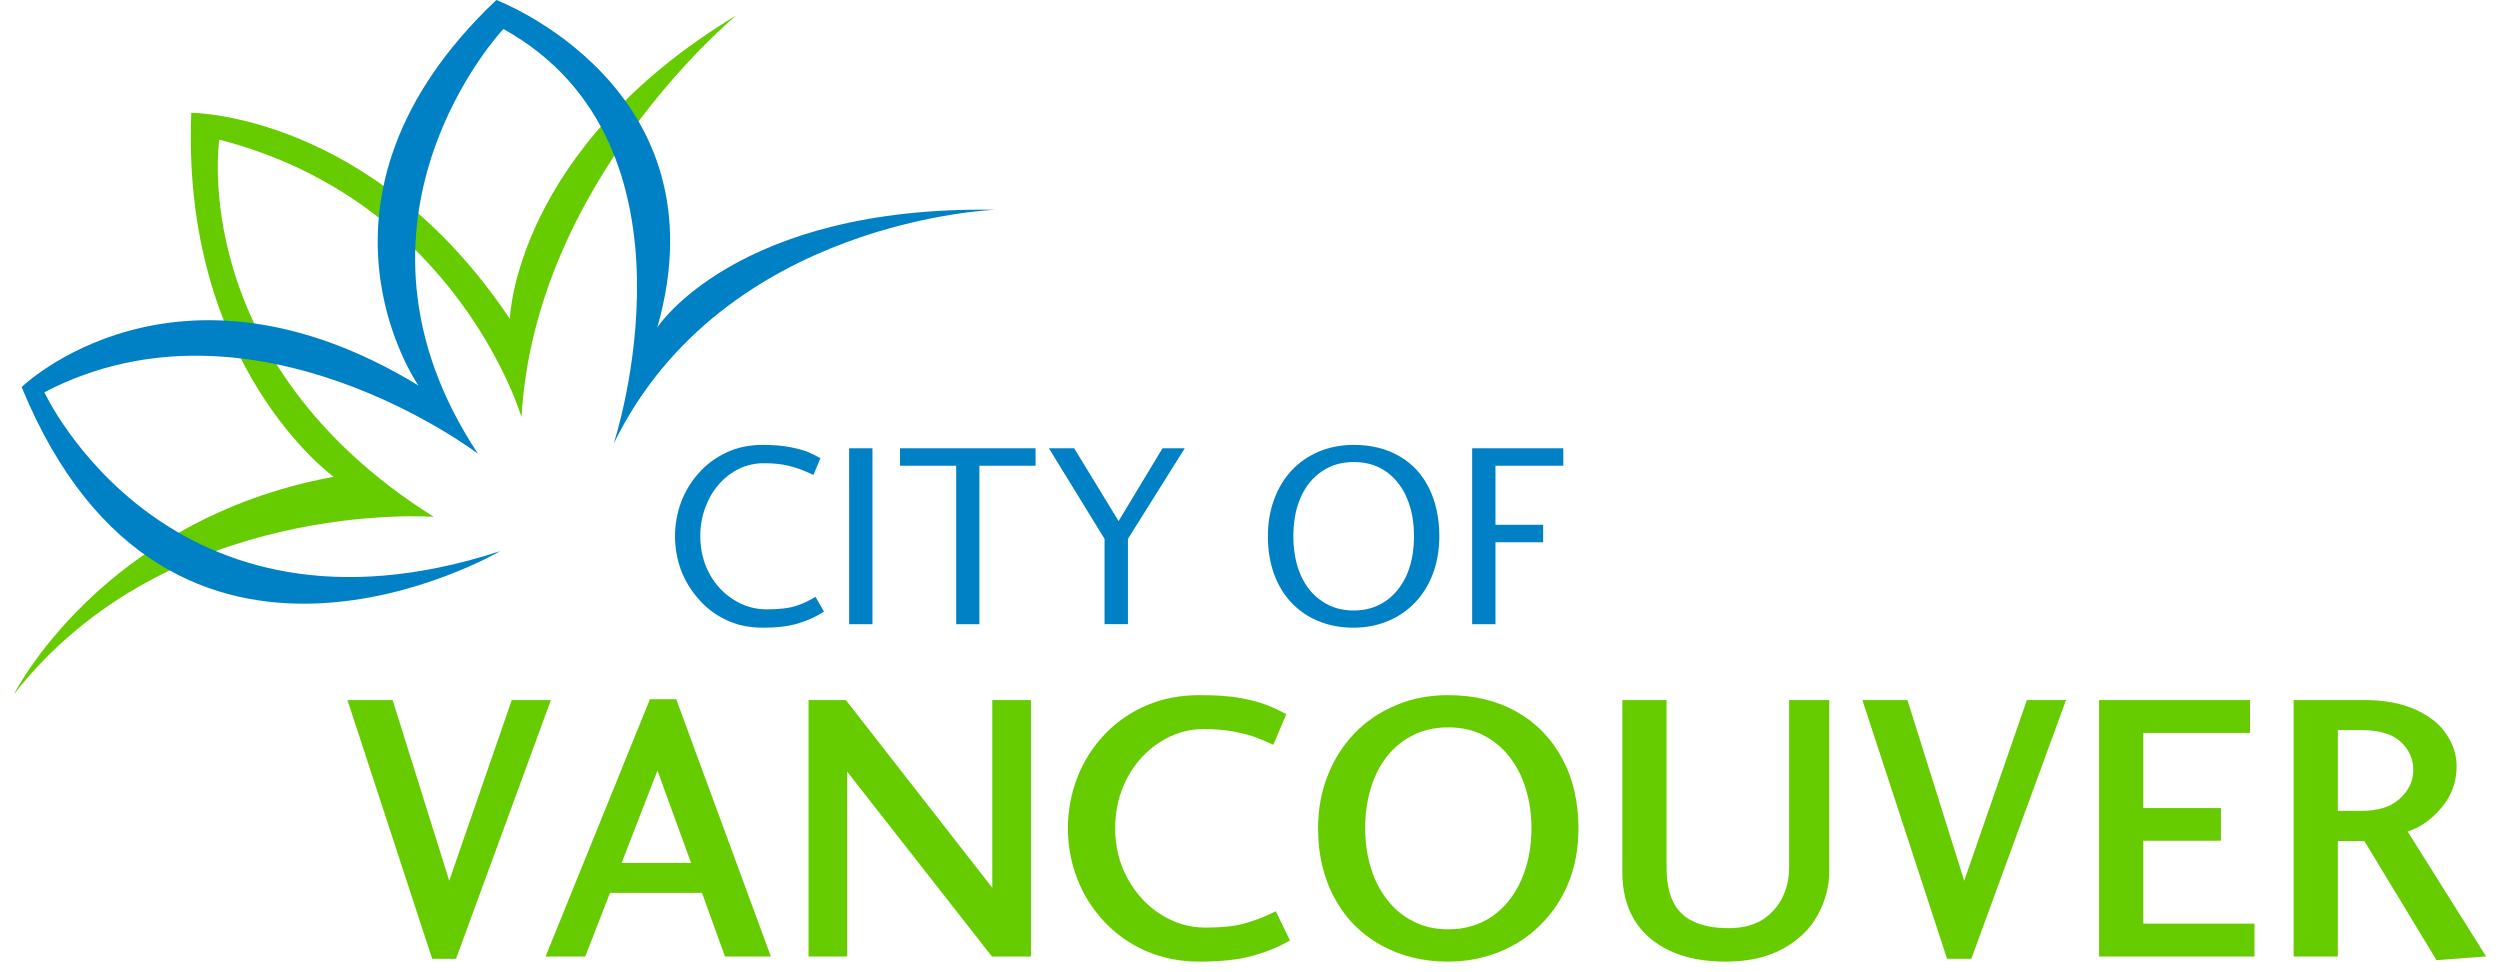
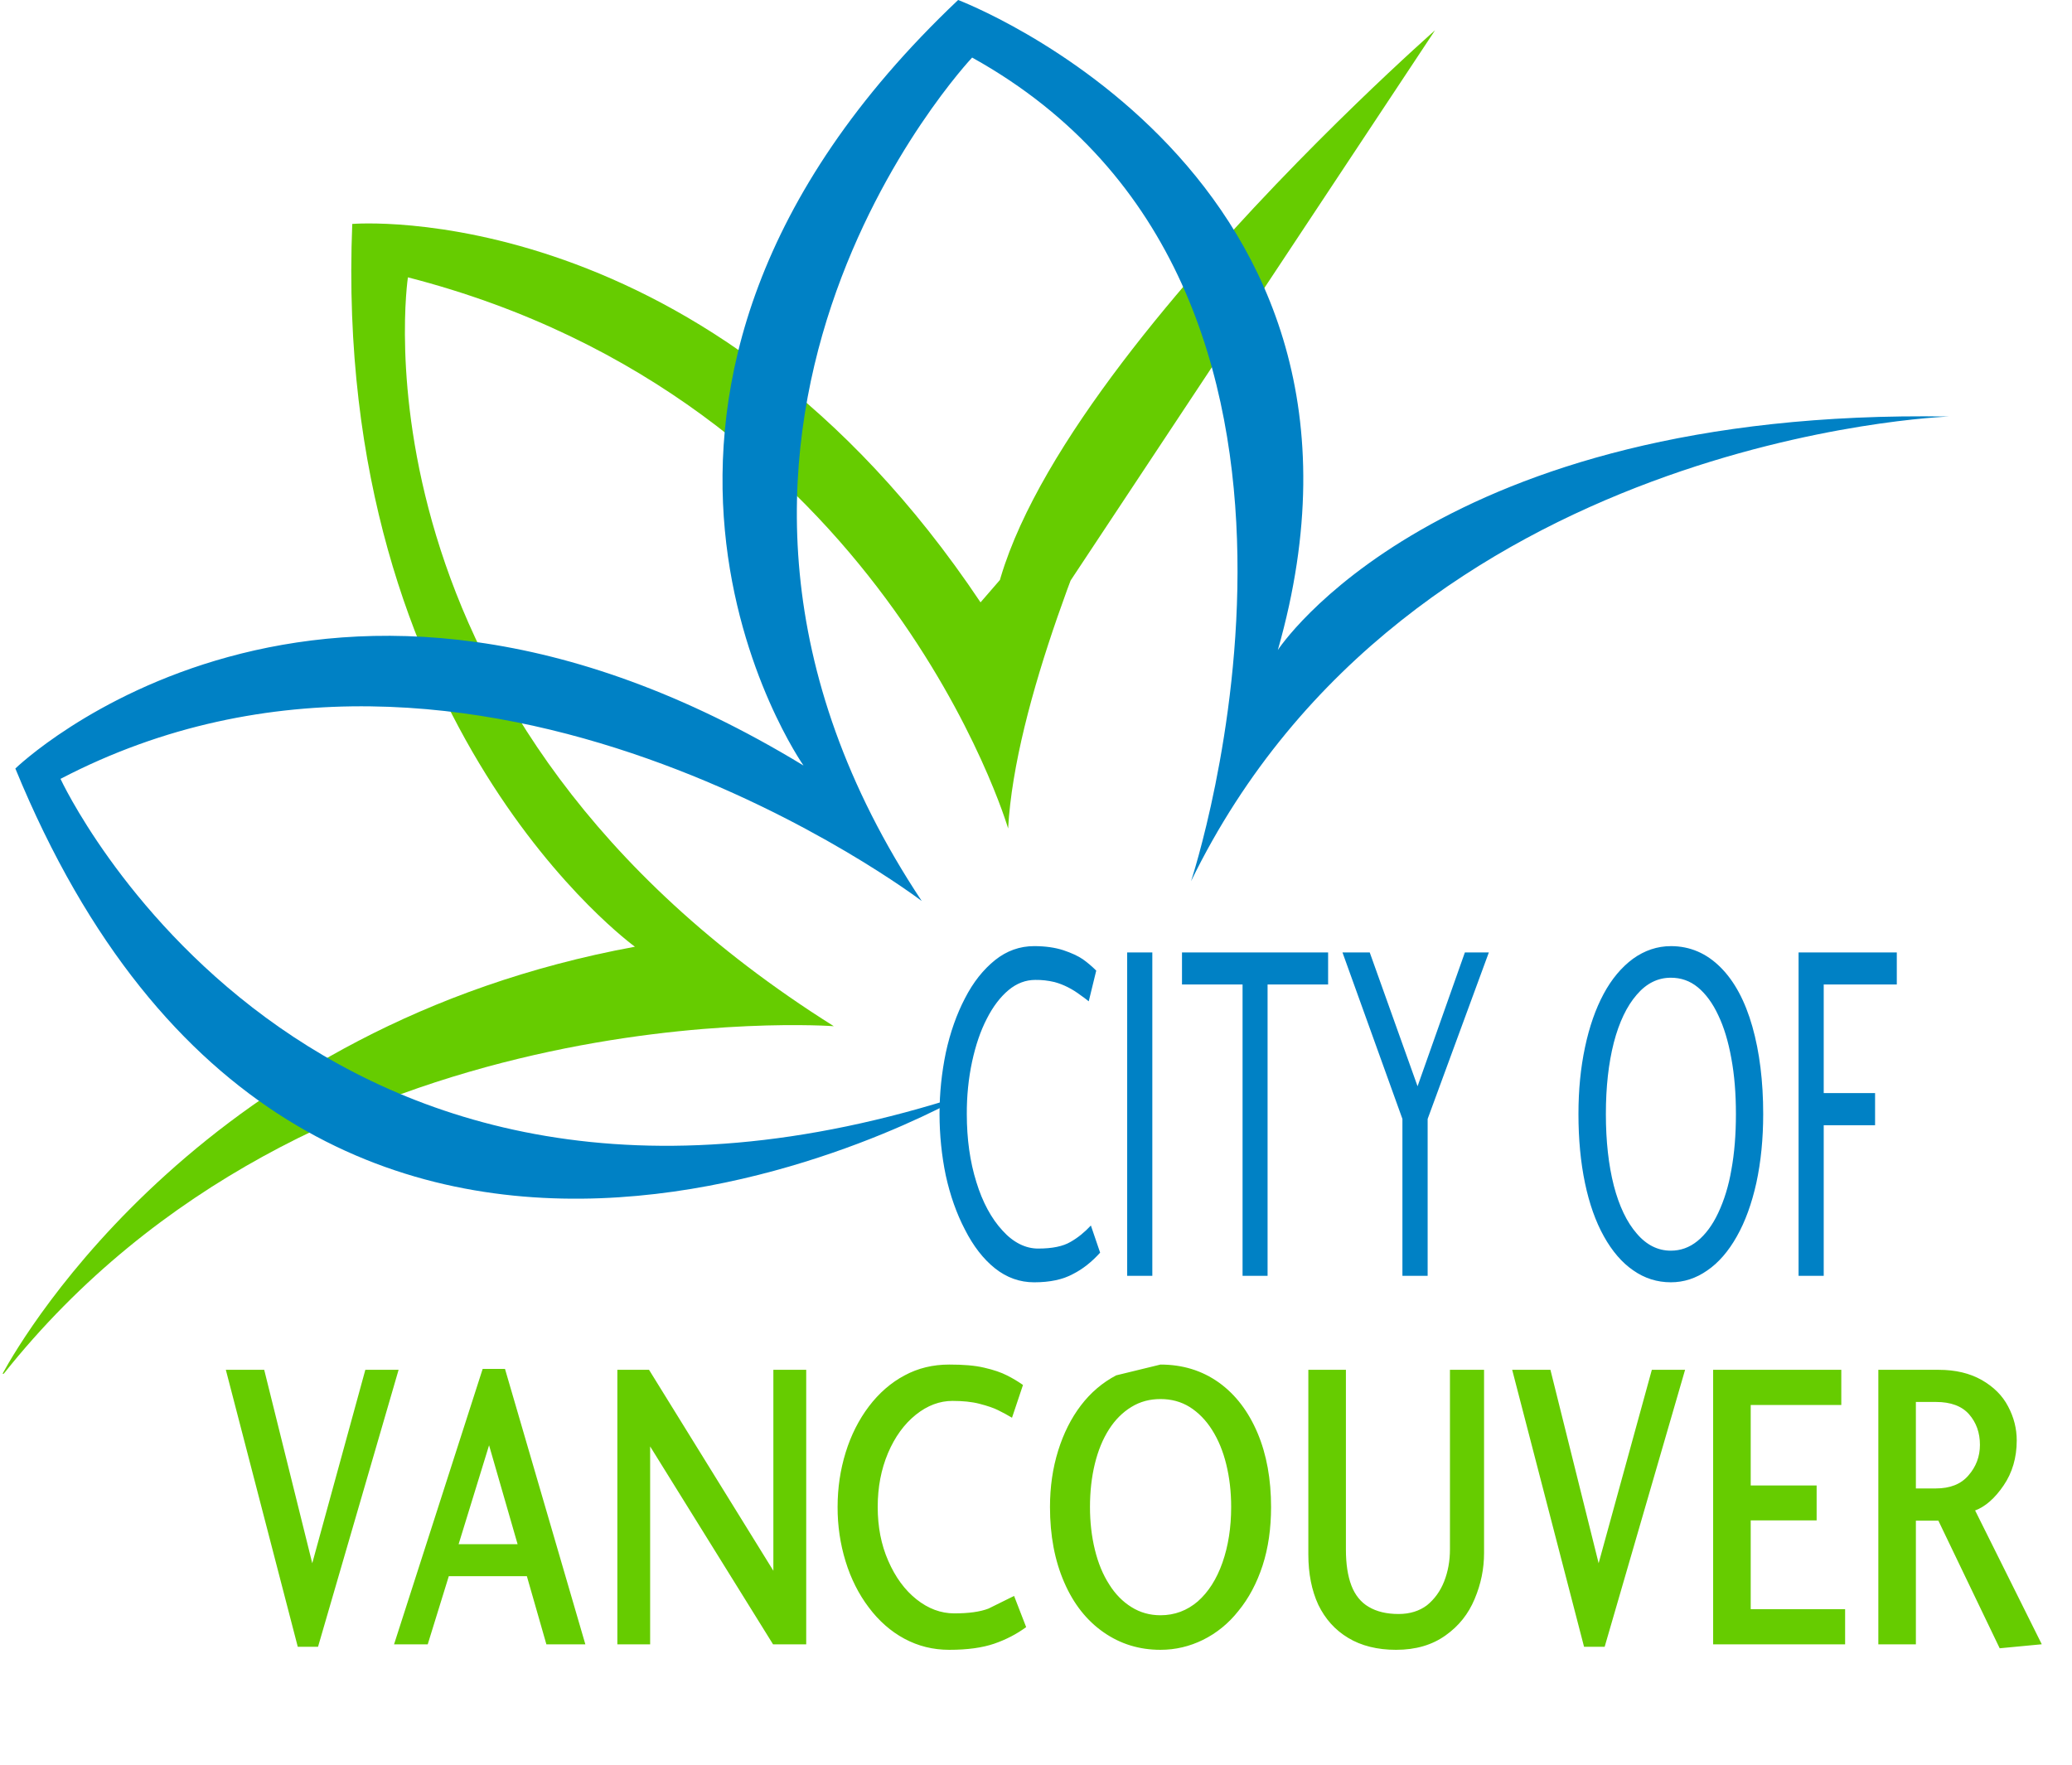
- <svg xmlns="http://www.w3.org/2000/svg" height="972" viewBox="0 0 255.916 100.619" width="2500">
-   <text transform="matrix(1.25 0 0 1.25 278.154 833.413)">
-     <tspan fill="#231f20" font-family="CharlotteSansBookLetPlain" font-size="8" x="0 4.104 6.984 10.624 14.632 18.88 22.52 25.176 29.424 32.624 34.648 41 44.64 48.648 52.608 56.248 57.976 60 63.504 65.528 70.616 72.344 75.224 79.096 81.12 85.408 87.64 89.664 94.176 97.816 101.824 105.328 109.616 113.576 116.976 120.744 123.4 125.424 129.352 135.056 139.304 141.032 144.8 150.504 158.6" y="0">Standards Manual • City of Vancouver Emblem 2</tspan>
-   </text>
-   <path d="m82.974 61.78.888 1.528a9.879 9.879 0 0 1 -2.598 1.2c-.98.316-2.231.47-3.739.47-1.384 0-2.637-.264-3.752-.782a8.595 8.595 0 0 1 -2.902-2.191 9.615 9.615 0 0 1 -1.837-3.047 10.383 10.383 0 0 1 -.599-3.453c0-1.186.209-2.335.604-3.457a9.574 9.574 0 0 1 1.839-3.06c.8-.915 1.767-1.62 2.895-2.152 1.115-.521 2.368-.785 3.752-.785 1.066 0 2 .079 2.797.229.787.155 1.414.324 1.876.509.46.191.886.405 1.29.641l-.72 1.728a14.53 14.53 0 0 0 -.775-.34 10.122 10.122 0 0 0 -2.502-.742 12.528 12.528 0 0 0 -1.858-.123c-.907 0-1.768.185-2.562.57a6.596 6.596 0 0 0 -2.091 1.613c-.611.689-1.076 1.497-1.419 2.424a8.379 8.379 0 0 0 -.506 2.945c0 1.401.302 2.681.924 3.84a7.073 7.073 0 0 0 2.507 2.72 6.227 6.227 0 0 0 3.441 1.013c1.337 0 2.377-.125 3.1-.378a8.978 8.978 0 0 0 1.947-.92m3.487 2.833h2.415v-18.208h-2.416zm5.265-16.404v-1.804h14.036v1.804h-5.815v16.404h-2.403v-16.404zm27.175-1.804h2.302l-5.88 9.375v8.832h-2.423v-8.832l-5.759-9.375h2.618l4.595 7.536zm19.785 1.425c-1.233 0-2.332.307-3.282.96-.949.64-1.684 1.539-2.198 2.695-.505 1.159-.762 2.489-.762 4.02 0 1.524.257 2.869.762 4.029.514 1.156 1.249 2.057 2.198 2.695.95.656 2.049.968 3.282.968.924 0 1.774-.173 2.549-.54a5.641 5.641 0 0 0 1.995-1.58 6.934 6.934 0 0 0 1.269-2.432c.294-.936.437-1.986.437-3.14 0-1.16-.143-2.196-.443-3.143-.292-.948-.71-1.757-1.257-2.423a5.591 5.591 0 0 0 -1.958-1.569c-.768-.37-1.632-.54-2.592-.54zm0-1.779c1.842 0 3.435.406 4.783 1.2 1.332.78 2.352 1.894 3.047 3.331.693 1.434 1.04 3.084 1.04 4.923 0 1.397-.221 2.694-.658 3.876-.444 1.171-1.07 2.184-1.878 3.016a8.043 8.043 0 0 1 -2.835 1.913c-1.086.446-2.251.667-3.499.667-1.32 0-2.527-.223-3.618-.673a7.935 7.935 0 0 1 -2.815-1.913c-.792-.83-1.397-1.831-1.814-2.995-.421-1.177-.629-2.471-.629-3.891 0-1.361.208-2.601.629-3.76.417-1.158 1.015-2.159 1.789-3.003.766-.837 1.71-1.498 2.822-1.98 1.113-.468 2.328-.71 3.636-.71m14.684 18.561h-2.416v-18.208h9.436v1.804h-7.02v6.116h4.933v1.811h-4.933z" fill="#0081c5" />
-   <path d="m55.59 72.467-9.821 26.783h-2.471l-8.77-26.783h4.678l5.858 18.705 6.472-18.705zm14.508 16.862-3.478-9.566-3.712 9.566zm-8.388 3.097-2.57 6.592h-4.105l10.805-26.64h2.721l9.799 26.64h-4.75l-2.381-6.592zm39.57-19.959h4.004v26.55h-4.04l-14.987-19.14v19.14h-3.997v-26.55h3.862l15.158 19.433zm29.347 21.867 1.472 3.015c-1.145.667-2.446 1.207-3.898 1.604-1.45.392-3.265.592-5.472.592-1.99 0-3.805-.362-5.474-1.074a12.88 12.88 0 0 1 -4.346-3.027 13.417 13.417 0 0 1 -2.824-4.454 14.294 14.294 0 0 1 -.975-5.255c0-1.849.329-3.596.986-5.281a13.51 13.51 0 0 1 2.823-4.441 12.894 12.894 0 0 1 4.336-2.995c1.669-.718 3.484-1.058 5.474-1.058 1.687 0 3.108.083 4.266.304 1.161.211 2.084.465 2.766.745.684.27 1.334.579 1.951.924l-1.338 3.168a25.474 25.474 0 0 0 -1.735-.745c-.52-.202-1.259-.405-2.22-.601-.953-.197-2.055-.281-3.303-.281-1.556 0-3.045.436-4.461 1.332-1.423.908-2.554 2.137-3.4 3.713-.843 1.587-1.254 3.311-1.254 5.216 0 1.908.421 3.65 1.285 5.204.864 1.58 2.013 2.824 3.448 3.727 1.425.898 2.961 1.355 4.597 1.355 1.754 0 3.136-.148 4.169-.461a17.608 17.608 0 0 0 3.127-1.226m17.847-19.039c-1.299 0-2.481.244-3.548.766a7.879 7.879 0 0 0 -2.722 2.16c-.753.933-1.332 2.04-1.729 3.329-.395 1.286-.595 2.679-.595 4.185 0 1.466.2 2.843.595 4.124.398 1.299.981 2.416 1.75 3.362a7.771 7.771 0 0 0 2.717 2.195c1.055.523 2.233.787 3.532.787 1.734 0 3.247-.457 4.545-1.337 1.283-.896 2.298-2.143 3.013-3.758.705-1.598 1.06-3.388 1.06-5.373 0-1.466-.2-2.836-.595-4.115-.393-1.282-.976-2.397-1.74-3.35a8.096 8.096 0 0 0 -2.713-2.202c-1.063-.524-2.255-.773-3.57-.773zm0-3.335c2.681 0 5.049.568 7.122 1.739 2.045 1.166 3.605 2.804 4.713 4.881 1.11 2.084 1.647 4.473 1.647 7.155 0 2.075-.335 3.956-1.035 5.666-.705 1.709-1.69 3.172-2.945 4.383-1.211 1.219-2.667 2.149-4.315 2.797-1.63.637-3.366.964-5.187.964-2.589 0-4.901-.567-6.939-1.697-2.047-1.13-3.651-2.73-4.796-4.828-1.155-2.102-1.735-4.522-1.735-7.285 0-1.956.331-3.754.995-5.449.664-1.685 1.584-3.138 2.779-4.381 1.193-1.239 2.626-2.206 4.297-2.902 1.66-.714 3.464-1.043 5.399-1.043m39.449.507v17.715c0 1.54-.383 3.015-1.152 4.453-.748 1.427-1.917 2.607-3.55 3.521-1.625.918-3.604 1.389-6.036 1.389-2.261 0-4.231-.388-5.819-1.15-1.614-.765-2.817-1.841-3.655-3.213-.804-1.383-1.21-3.008-1.21-4.86v-17.856h4.58v17.37c0 1.41.224 2.564.665 3.485a4.28 4.28 0 0 0 2.115 2.07c.965.458 2.179.69 3.64.69 1.38 0 2.54-.29 3.469-.848.905-.587 1.616-1.348 2.089-2.303.474-.96.706-1.992.706-3.094v-17.37zm24.508 0-9.804 26.783h-2.513l-8.762-26.783h4.662l5.878 18.705 6.487-18.705zm19.51 23.144v3.407h-16.089v-26.55h15.624v3.403h-11.044v7.779h8.037v3.379h-8.037v8.582zm8.628-11.672h2.431c1.726 0 3.059-.405 3.979-1.26.925-.839 1.399-1.828 1.399-2.954 0-1.185-.449-2.16-1.328-2.96-.88-.79-2.222-1.189-4.031-1.189h-2.451zm15.347 15.069-5.13.388-7.475-12.34h-2.742v11.962h-4.577v-26.55h7.36c2.058 0 3.778.332 5.235.98 1.47.668 2.537 1.513 3.223 2.558.702 1.047 1.054 2.138 1.054 3.292 0 1.668-.542 3.123-1.6 4.352-1.06 1.238-2.228 2.051-3.473 2.419zm-181.117-97.428s-20.899 17.157-22.252 41.611c0 0-6.56-22.374-31.285-28.732 0 0-3.47 22.907 22.198 39.04 0 0-27.475-2.042-43.46 18.366 0 0 9.086-18.089 33.095-22.509 0 0-15.791-11.39-14.734-37.681 0 0 18.744.036 32.978 21.334 0 0 .481-17.578 23.46-31.429" fill="#6c0" />
-   <path d="m101.584 21.716s-28.174.985-39.503 24.225c0 0 10.25-30.911-11.41-42.94 0 0-18.675 19.784-2.626 43.973 0 0-23.201-17.688-44.891-6.369 0 0 12.775 27.681 47.184 16.448 0 0-34.314 20.105-49.538-16.987 0 0 15.919-15.463 41.081-.157 0 0-13.615-19.388 8.06-39.909 0 0 23.775 8.979 16.664 33.889 0 0 8.196-12.63 34.979-12.173" fill="#0081c5" />
+ <svg xmlns="http://www.w3.org/2000/svg" id="eqsH9pgiYXf1" viewBox="0 0 108 92" shape-rendering="geometricPrecision" text-rendering="geometricPrecision" project-id="be4d1c9130a04698b50b2fc80328aa06" export-id="8aad3bb87a4645928e6e616ccc322731" cached="false">
+   <path d="M82.974,61.78l.888,1.528c-.803.524-1.678.928-2.598,1.2-.98.316-2.231.47-3.739.47-1.384,0-2.637-.264-3.752-.782-1.113-.515-2.102-1.262-2.902-2.191-.797-.893-1.42-1.926-1.837-3.047-.394-1.109-.596-2.276-.599-3.453c0-1.186.209-2.335.604-3.457.416-1.126,1.04-2.164,1.839-3.06.8-.915,1.767-1.62,2.895-2.152c1.115-.521,2.368-.785,3.752-.785c1.066,0,2,.079,2.797.229.787.155,1.414.324,1.876.509.46.191.886.405,1.29.641l-.72,1.728c-.255-.121-.513-.234-.775-.34-.798-.354-1.639-.604-2.502-.742-.615-.087-1.236-.128-1.858-.123-.907,0-1.768.185-2.562.57-.799.391-1.51.94-2.091,1.613-.611.689-1.076,1.497-1.419,2.424-.344.943-.515,1.941-.506,2.945c0,1.401.302,2.681.924,3.84.58,1.113,1.445,2.052,2.507,2.72c1.023.668,2.219,1.02,3.441,1.013c1.337,0,2.377-.125,3.1-.378.684-.227,1.337-.536,1.947-.92m3.487,2.833h2.415v-18.208h-2.416l.001,18.208Zm5.265-16.404v-1.804h14.036v1.804h-5.815v16.404h-2.403v-16.404h-5.818Zm27.175-1.804h2.302l-5.88,9.375v8.832h-2.423v-8.832l-5.759-9.375h2.618l4.595,7.536l4.547-7.536Zm19.785,1.425c-1.233,0-2.332.307-3.282.96-.949.64-1.684,1.539-2.198,2.695-.505,1.159-.762,2.489-.762,4.02c0,1.524.257,2.869.762,4.029.514,1.156,1.249,2.057,2.198,2.695.95.656,2.049.968,3.282.968.924,0,1.774-.173,2.549-.54.777-.368,1.459-.908,1.995-1.58.581-.718,1.012-1.545,1.269-2.432.294-.936.437-1.986.437-3.14c0-1.16-.143-2.196-.443-3.143-.292-.948-.71-1.757-1.257-2.423-.525-.665-1.195-1.201-1.958-1.569-.768-.37-1.632-.54-2.592-.54Zm0-1.779c1.842,0,3.435.406,4.783,1.2c1.332.78,2.352,1.894,3.047,3.331.693,1.434,1.04,3.084,1.04,4.923c0,1.397-.221,2.694-.658,3.876-.444,1.171-1.07,2.184-1.878,3.016-.797.834-1.764,1.486-2.835,1.913-1.086.446-2.251.667-3.499.667-1.32,0-2.527-.223-3.618-.673-1.066-.427-2.026-1.079-2.815-1.913-.792-.83-1.397-1.831-1.814-2.995-.421-1.177-.629-2.471-.629-3.891c0-1.361.208-2.601.629-3.76.417-1.158,1.015-2.159,1.789-3.003.766-.837,1.71-1.498,2.822-1.98c1.113-.468,2.328-.71,3.636-.71M153.37,64.613h-2.416v-18.208h9.436v1.804h-7.02v6.116h4.933v1.811h-4.933v8.477Z" transform="matrix(.542618 0 0 0.926007 11.83755 6.681323)" fill="#0081c5" />
+   <path d="M52.058,35.92C47.904,25.184,74.799,1.58,74.799,1.58L52.058,35.92ZM52.547,43.191c0,0-6.56-22.374-31.285-28.732c0,0-3.47,22.907,22.198,39.04c0,0-27.252-2.025-43.264,18.118h-.064C1.326,69.433,10.744,53.471,33.095,49.356c0,0-15.791-11.39-14.734-37.681c0,0,18.514-1.57,32.748,19.728l8.082-9.337C56.823,27.356,52.907,36.681,52.547,43.191Z" fill="#6c0" />
+   <path d="M101.584,21.716c0,0-28.174.985-39.503,24.225c0,0,10.25-30.911-11.41-42.94c0,0-18.675,19.784-2.626,43.973c0,0-23.201-17.688-44.891-6.369c0,0,12.775,27.681,47.184,16.448c0,0-34.314,20.105-49.538-16.987c0,0,15.919-15.463,41.081-.157c0,0-13.615-19.388,8.06-39.909c0,0,23.775,8.979,16.664,33.889c0,0,8.196-12.63,34.979-12.173" fill="#0081c5" />
+   <g transform="matrix(.427543 0 0 0.539107 4.241919 35.93852)">
+     <path d="M55.59,72.467L45.769,99.25h-2.471l-8.77-26.783h4.678l5.858,18.705l6.472-18.705h4.054ZM70.098,89.329L66.62,79.763l-3.712,9.566h7.19ZM61.71,92.426l-2.57,6.592h-4.105L65.84,72.378h2.721l9.799,26.64h-4.75l-2.381-6.592h-9.519Zm39.57-19.959h4.004v26.55h-4.04L86.257,79.877v19.14h-3.997v-26.55h3.862L101.28,91.9v-19.433Zm29.347,21.867l1.472,3.015c-1.145.667-2.446,1.207-3.898,1.604-1.45.392-3.265.592-5.472.592-1.99,0-3.805-.362-5.474-1.074-1.643-.697-3.123-1.728-4.346-3.027-1.227-1.283-2.187-2.797-2.824-4.454-.653-1.675-.983-3.458-.975-5.255c0-1.849.329-3.596.986-5.281.641-1.651,1.6-3.16,2.823-4.441c1.224-1.286,2.7-2.306,4.336-2.995c1.669-.718,3.484-1.058,5.474-1.058c1.687,0,3.108.083,4.266.304c1.161.211,2.084.465,2.766.745.684.27,1.334.579,1.951.924l-1.338,3.168c-.569-.27-1.148-.518-1.735-.745-.52-.202-1.259-.405-2.22-.601-.953-.197-2.055-.281-3.303-.281-1.556,0-3.045.436-4.461,1.332-1.423.908-2.554,2.137-3.4,3.713-.843,1.587-1.254,3.311-1.254,5.216c0,1.908.421,3.65,1.285,5.204.864,1.58,2.013,2.824,3.448,3.727c1.425.898,2.961,1.355,4.597,1.355c1.754,0,3.136-.148,4.169-.461l3.127-1.226Zm17.847-19.039c-1.299,0-2.481.244-3.548.766-1.057.508-1.987,1.246-2.722,2.16-.753.933-1.332,2.04-1.729,3.329-.395,1.286-.595,2.679-.595,4.185c0,1.466.2,2.843.595,4.124.398,1.299.981,2.416,1.75,3.362.727.928,1.657,1.679,2.717,2.195c1.055.523,2.233.787,3.532.787c1.734,0,3.247-.457,4.545-1.337c1.283-.896,2.298-2.143,3.013-3.758.705-1.598,1.06-3.388,1.06-5.373c0-1.466-.2-2.836-.595-4.115-.393-1.282-.976-2.397-1.74-3.35-.733-.923-1.659-1.674-2.713-2.202-1.063-.524-2.255-.773-3.57-.773Zm0-3.335c2.681,0,5.049.568,7.122,1.739c2.045,1.166,3.605,2.804,4.713,4.881c1.11,2.084,1.647,4.473,1.647,7.155c0,2.075-.335,3.956-1.035,5.666-.705,1.709-1.69,3.172-2.945,4.383-1.211,1.219-2.667,2.149-4.315,2.797-1.63.637-3.366.964-5.187.964-2.589,0-4.901-.567-6.939-1.697-2.047-1.13-3.651-2.73-4.796-4.828-1.155-2.102-1.735-4.522-1.735-7.285c0-1.956.331-3.754.995-5.449.664-1.685,1.584-3.138,2.779-4.381c1.193-1.239,2.626-2.206,4.297-2.902l5.399-1.043Zm39.449.507v17.715c0,1.54-.383,3.015-1.152,4.453-.748,1.427-1.917,2.607-3.55,3.521-1.625.918-3.604,1.389-6.036,1.389-2.261,0-4.231-.388-5.819-1.15-1.614-.765-2.817-1.841-3.655-3.213-.804-1.383-1.21-3.008-1.21-4.86v-17.856h4.58v17.37c0,1.41.224,2.564.665,3.485.436.92,1.186,1.653,2.115,2.07.965.458,2.179.69,3.64.69c1.38,0,2.54-.29,3.469-.848.905-.587,1.616-1.348,2.089-2.303.474-.96.706-1.992.706-3.094v-17.37l4.158.001Zm24.508,0L202.627,99.25h-2.513l-8.762-26.783h4.662l5.878,18.705l6.487-18.705h4.052Zm19.51,23.144v3.407h-16.089v-26.55h15.624v3.403h-11.044v7.779h8.037v3.379h-8.037v8.582h11.509Zm8.628-11.672h2.431c1.726,0,3.059-.405,3.979-1.26.925-.839,1.399-1.828,1.399-2.954c0-1.185-.449-2.16-1.328-2.96-.88-.79-2.222-1.189-4.031-1.189h-2.451l.001,8.363Zm15.347,15.069l-5.13.388-7.475-12.34h-2.742v11.962h-4.577v-26.55h7.36c2.058,0,3.778.332,5.235.98c1.47.668,2.537,1.513,3.223,2.558.702,1.047,1.054,2.138,1.054,3.292c0,1.668-.542,3.123-1.6,4.352-1.06,1.238-2.228,2.051-3.473,2.419l8.125,12.939Z" transform="translate(-16.91727-6.664379)" fill="#6c0" />
+   </g>
</svg>
